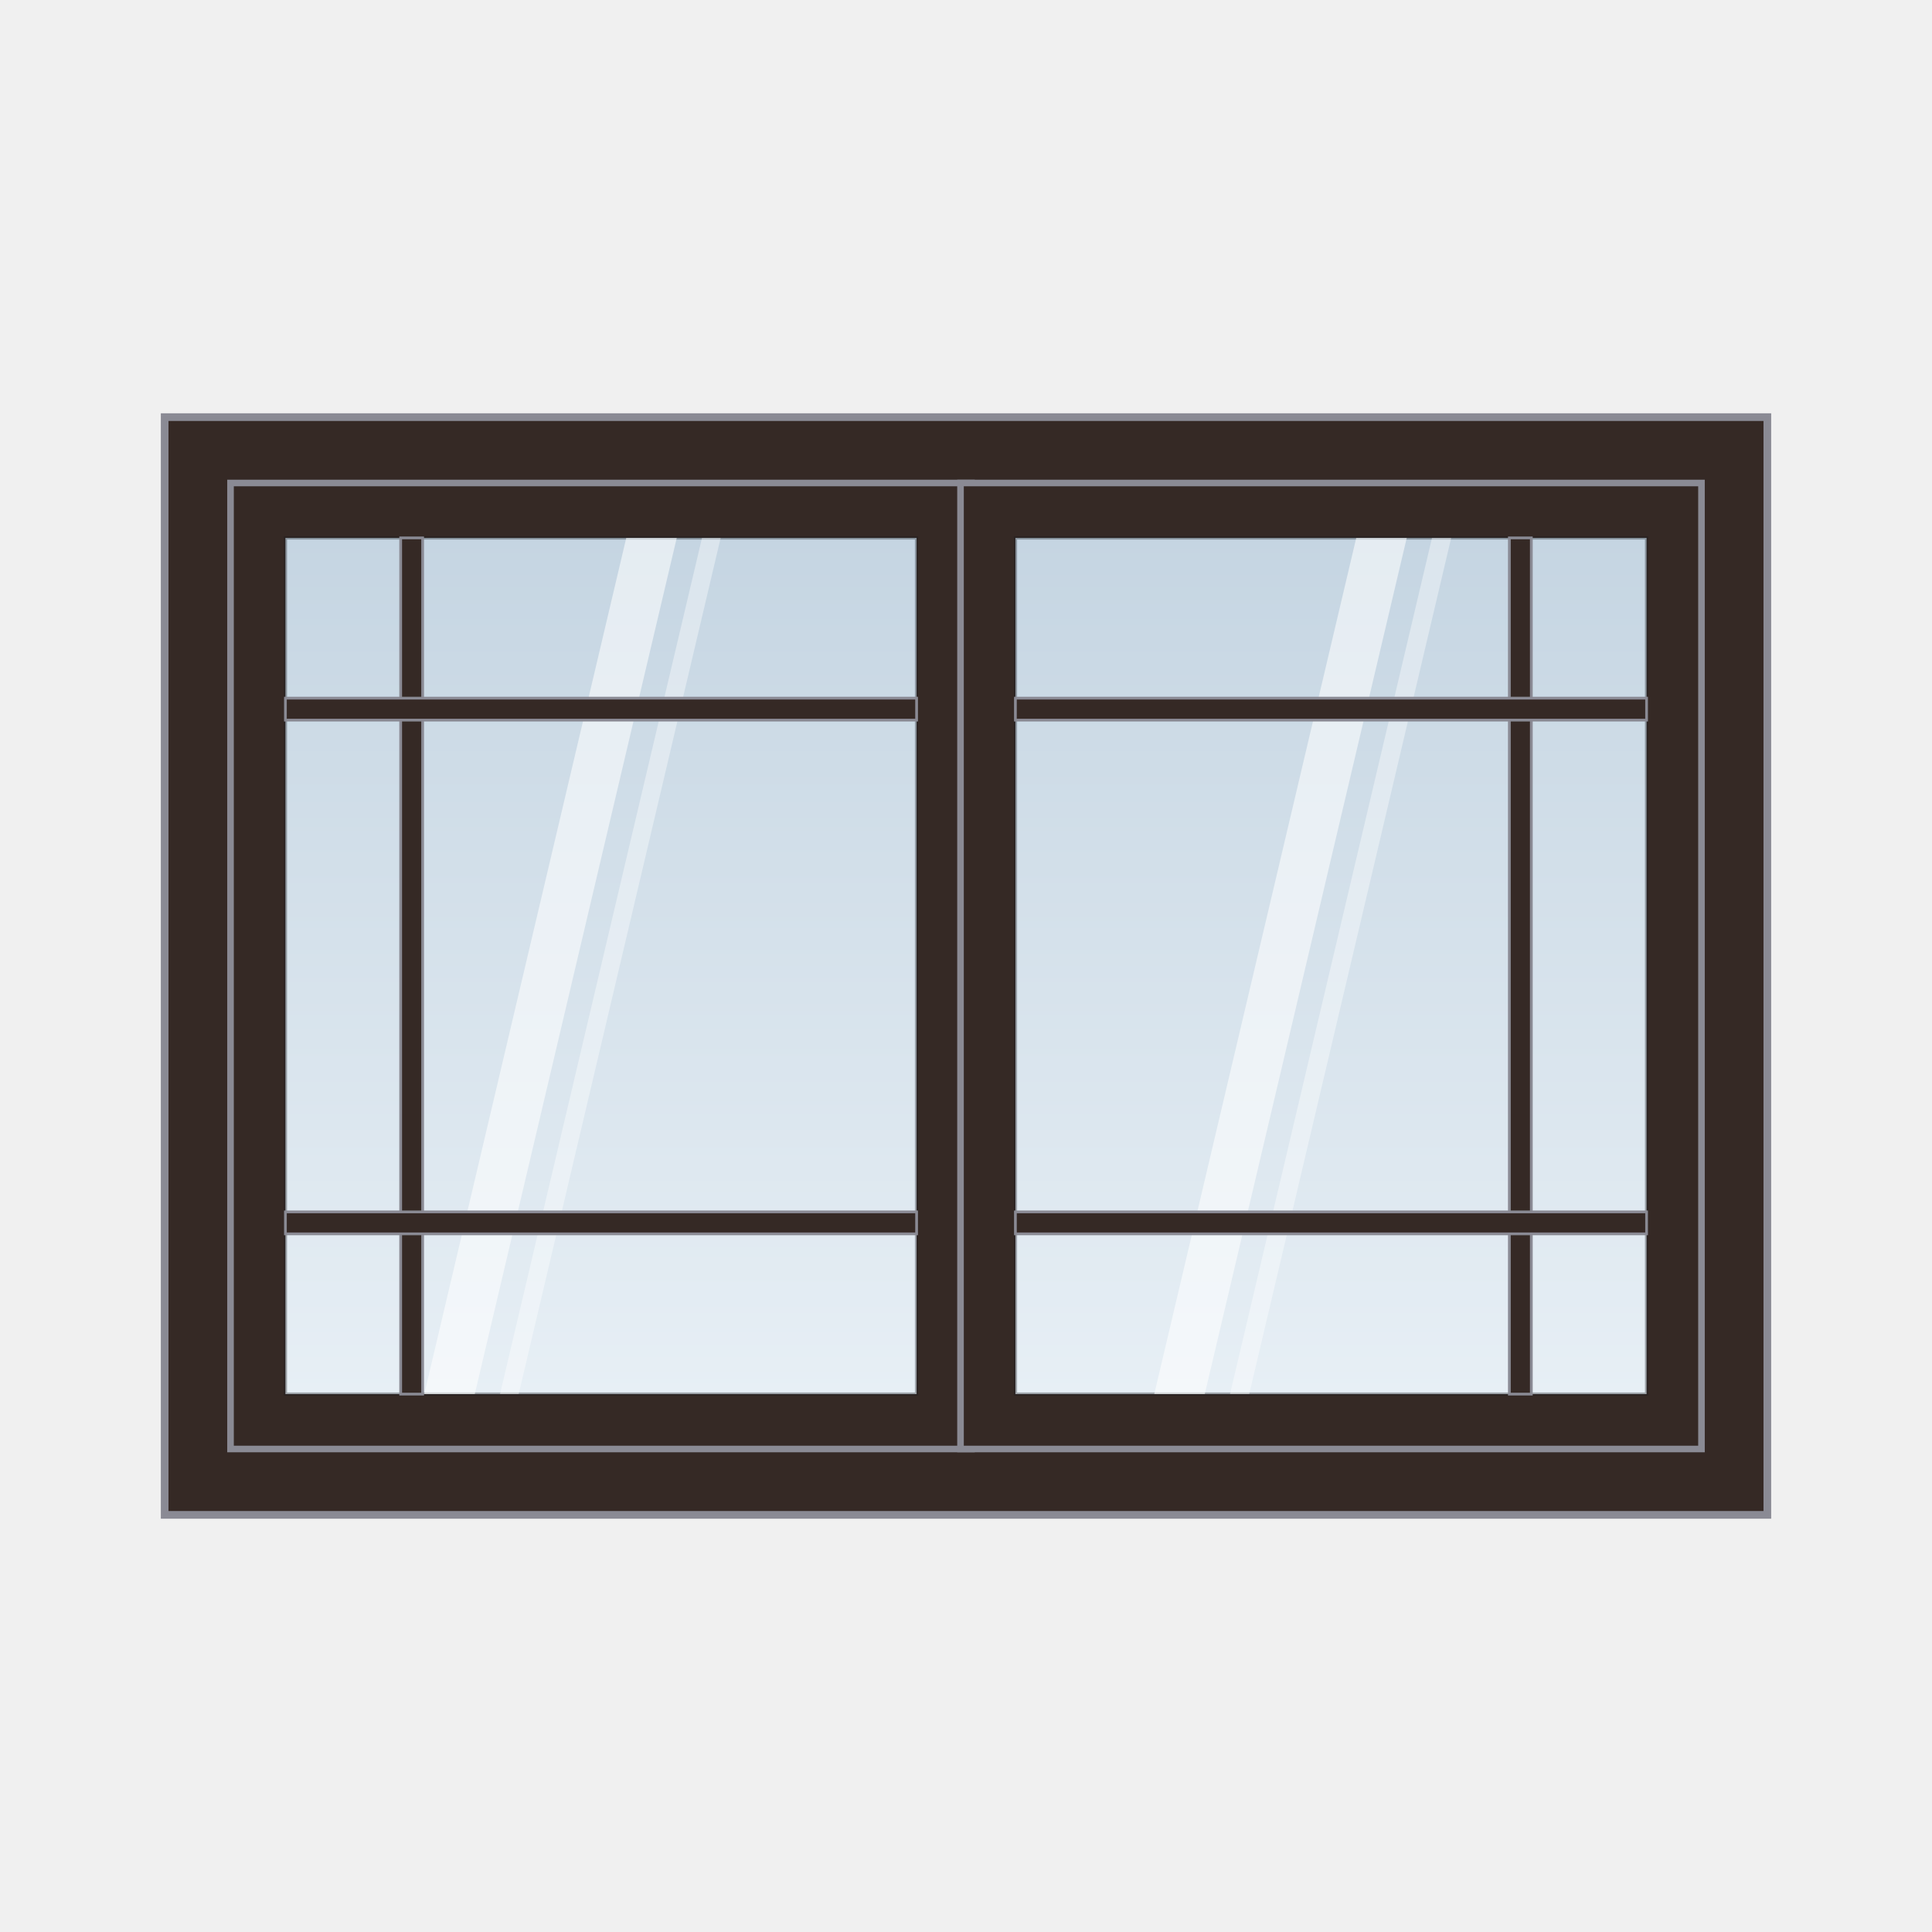
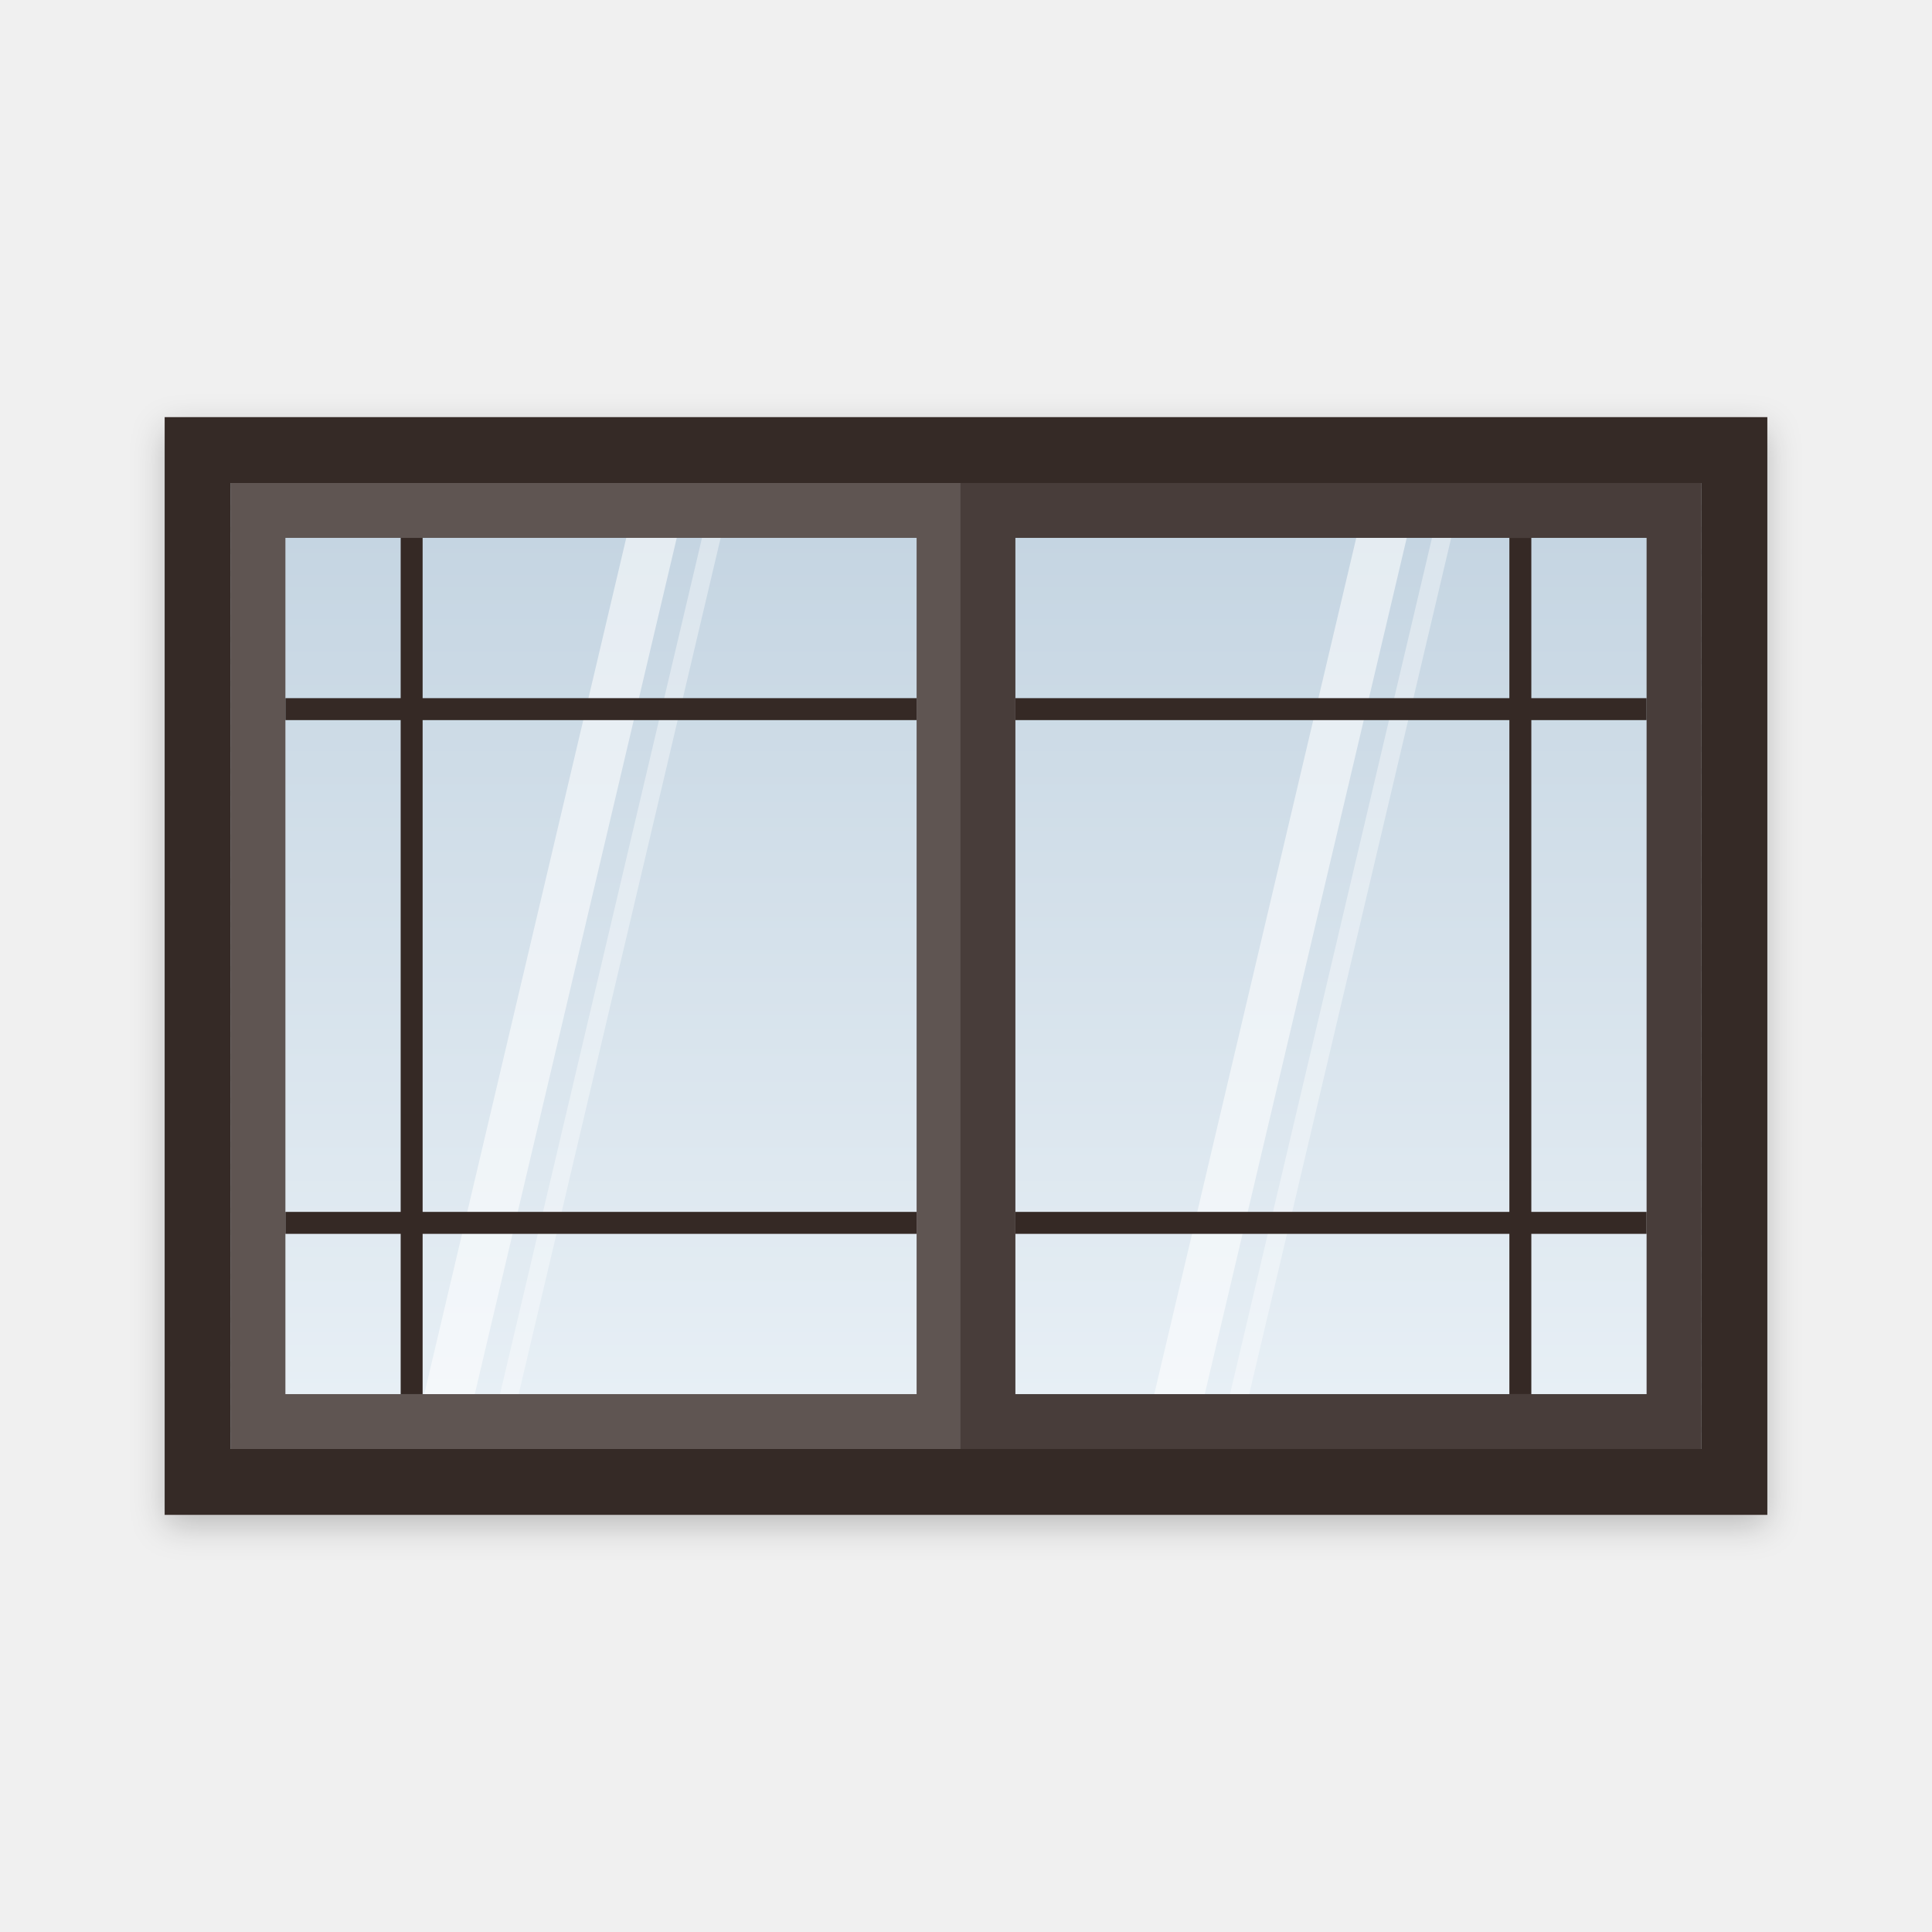
<svg xmlns="http://www.w3.org/2000/svg" viewBox="24.0 24.0 352.0 352.0" width="600" height="600" role="img">
  <defs>
    <linearGradient id="gl" x1="0" y1="0" x2="0" y2="1">
      <stop offset="0" stop-color="#C5D5E2" />
      <stop offset="1" stop-color="#E7EFF5" />
    </linearGradient>
    <pattern id="mesh" width="4" height="4" patternUnits="userSpaceOnUse">
      <rect width="4" height="4" fill="#B9C2CA" />
      <path d="M0 .5H4M.5 0V4" stroke="#19191D" stroke-opacity=".12" stroke-width="1" />
    </pattern>
    <pattern id="pine" width="14" height="14" patternUnits="userSpaceOnUse">
      <rect width="14" height="14" fill="#DFC195" />
      <path d="M3 0V14M9.5 0V14" stroke="#8C6030" stroke-opacity=".13" stroke-width="1" />
      <path d="M6 0V14" stroke="#FFFFFF" stroke-opacity=".12" stroke-width="1.4" />
    </pattern>
+     <filter id="sh" x="-20%" y="-20%" width="140%" height="140%">
+       <feDropShadow dx="0" dy="2" stdDeviation="3" flood-color="#000" flood-opacity=".22" />
+     </filter>
    <linearGradient id="shine" x1="0" y1="0" x2="1" y2="0">
      <stop offset="0" stop-color="#fff" stop-opacity="0" />
      <stop offset=".5" stop-color="#fff" stop-opacity=".75" />
      <stop offset="1" stop-color="#fff" stop-opacity="0" />
    </linearGradient>
  </defs>
-   <rect x="54.0" y="100.0" width="292.0" height="200.0" fill="#352925" stroke="#8A8A94" stroke-width="1.4" />
-   <rect x="66.0" y="112.0" width="268.0" height="176.0" fill="url(#mesh)" stroke="#19191D" stroke-width="0.5" />
+   <rect x="54.0" y="100.0" width="292.0" height="200.0" fill="#352925" filter="url(#sh)" />
+   <rect x="66.0" y="112.0" width="268.0" height="176.0" fill="url(#mesh)" />
  <g>
    <animateTransform attributeName="transform" type="translate" dur="4.8s" repeatCount="indefinite" calcMode="spline" keyTimes="0;.16;.4;.66;.9;1" keySplines="0 0 1 1;.45 0 .55 1;0 0 1 1;.45 0 .55 1;0 0 1 1" values="0 0;0 0;116.1 0.0;116.1 0.0;0 0;0 0" />
-     <polygon points="66.0,112.0 201.0,112.0 201.0,288.0 66.0,288.0" fill="#352925" stroke="#8A8A94" stroke-width="1.2" />
-     <polygon points="76.0,122.0 191.0,122.0 191.0,278.0 76.0,278.0" fill="url(#gl)" stroke="#19191D" stroke-width="0.6" stroke-opacity=".35" />
+     <polygon points="66.0,112.0 201.0,112.0 201.0,288.0 66.0,288.0" fill="#352925" />
+     <polygon points="66.0,112.0 201.0,112.0 201.0,288.0 66.0,288.0" fill="#FFFFFF" fill-opacity="0.208" />
+     <polygon points="76.0,122.0 191.0,122.0 191.0,278.0 76.0,278.0" fill="url(#gl)" />
    <polygon points="101.3,278.0 110.5,278.0 147.3,122.0 138.1,122.0" fill="#fff" fill-opacity="0.55" />
    <polygon points="115.1,278.0 118.5,278.0 155.3,122.0 151.9,122.0" fill="#fff" fill-opacity="0.38" />
-     <polygon points="97.0,122.0 101.0,122.0 101.0,278.0 97.0,278.0" fill="#352925" stroke="#8A8A94" stroke-width="0.5" />
-     <polygon points="76.0,151.2 191.0,151.2 191.0,155.2 76.0,155.2" fill="#352925" stroke="#8A8A94" stroke-width="0.5" />
-     <polygon points="76.0,244.8 191.0,244.8 191.0,248.8 76.0,248.8" fill="#352925" stroke="#8A8A94" stroke-width="0.5" />
+     <polygon points="97.0,122.0 101.0,122.0 101.0,278.0 97.0,278.0" fill="#352925" />
+     <polygon points="76.0,151.2 191.0,151.2 191.0,155.2 76.0,155.2" fill="#352925" />
+     <polygon points="76.0,244.8 191.0,244.8 191.0,248.8 76.0,248.8" fill="#352925" />
  </g>
-   <polygon points="199.0,112.0 334.0,112.0 334.0,288.0 199.0,288.0" fill="#352925" stroke="#8A8A94" stroke-width="1.2" />
-   <polygon points="209.0,122.0 324.0,122.0 324.0,278.0 209.0,278.0" fill="url(#gl)" stroke="#19191D" stroke-width="0.6" stroke-opacity=".35" />
+   <polygon points="199.0,112.0 334.0,112.0 334.0,288.0 199.0,288.0" fill="#352925" />
+   <polygon points="199.0,112.0 334.0,112.0 334.0,288.0 199.0,288.0" fill="#FFFFFF" fill-opacity="0.096" />
+   <polygon points="209.0,122.0 324.0,122.0 324.0,278.0 209.0,278.0" fill="url(#gl)" />
  <polygon points="234.3,278.0 243.5,278.0 280.3,122.0 271.1,122.0" fill="#fff" fill-opacity="0.55" />
  <polygon points="248.1,278.0 251.6,278.0 288.4,122.0 284.9,122.0" fill="#fff" fill-opacity="0.38" />
-   <polygon points="299.0,122.0 303.0,122.0 303.0,278.0 299.0,278.0" fill="#352925" stroke="#8A8A94" stroke-width="0.5" />
-   <polygon points="209.0,151.2 324.0,151.2 324.0,155.2 209.0,155.2" fill="#352925" stroke="#8A8A94" stroke-width="0.5" />
-   <polygon points="209.0,244.8 324.0,244.8 324.0,248.8 209.0,248.8" fill="#352925" stroke="#8A8A94" stroke-width="0.5" />
+   <polygon points="299.0,122.0 303.0,122.0 303.0,278.0 299.0,278.0" fill="#352925" />
+   <polygon points="209.0,151.2 324.0,151.2 324.0,155.2 209.0,155.2" fill="#352925" />
+   <polygon points="209.0,244.8 324.0,244.8 324.0,248.8 209.0,248.8" fill="#352925" />
</svg>
